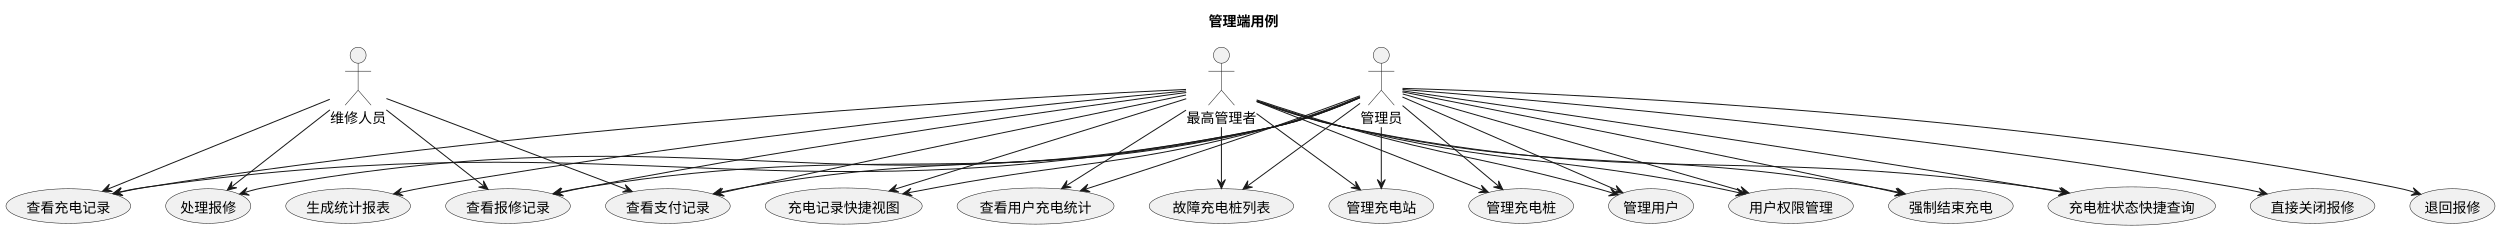
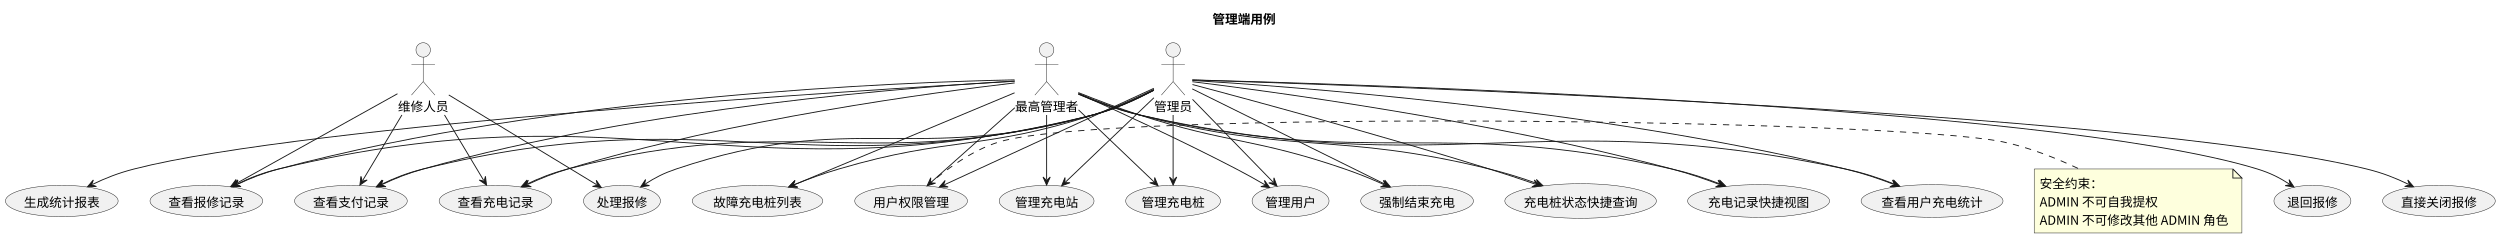
- <svg xmlns="http://www.w3.org/2000/svg" contentStyleType="text/css" data-diagram-type="DESCRIPTION" height="233px" preserveAspectRatio="none" style="width:2502px;height:233px;background:#FFFFFF;" version="1.1" viewBox="0 0 2502 233" width="2502px" zoomAndPan="magnify">
+ <svg xmlns="http://www.w3.org/2000/svg" contentStyleType="text/css" data-diagram-type="DESCRIPTION" height="264px" preserveAspectRatio="none" style="width:2767px;height:264px;background:#FFFFFF;" version="1.1" viewBox="0 0 2767 264" width="2767px" zoomAndPan="magnify">
  <defs />
  <g>
    <g class="title" data-source-line="3">
-       <text fill="#000000" font-family="Noto Sans CJK SC" font-size="14" font-weight="bold" lengthAdjust="spacing" textLength="70" x="1209.498" y="26.24">管理端用例</text>
+       <text fill="#000000" font-family="Noto Sans CJK SC" font-size="14" font-weight="bold" lengthAdjust="spacing" textLength="70" x="1341.897" y="26.24">管理端用例</text>
    </g>
    <g class="entity" data-entity="A" data-source-line="6" data-uid="ent0002" id="entity_A">
-       <ellipse cx="1382.4" cy="55.272" fill="#F1F1F1" rx="8" ry="8" style="stroke:#181818;stroke-width:0.5;" />
-       <path d="M1382.4,63.272 L1382.4,90.272 M1369.4,71.272 L1395.4,71.272 M1382.4,90.272 L1369.4,105.272 M1382.4,90.272 L1395.4,105.272" fill="none" style="stroke:#181818;stroke-width:0.5;" />
-       <text fill="#000000" font-family="Noto Sans CJK SC" font-size="14" lengthAdjust="spacing" textLength="42" x="1361.4" y="123.012">管理员</text>
+       <ellipse cx="1298.4" cy="55.272" fill="#F1F1F1" rx="8" ry="8" style="stroke:#181818;stroke-width:0.5;" />
+       <path d="M1298.4,63.272 L1298.4,90.272 M1285.4,71.272 L1311.4,71.272 M1298.4,90.272 L1285.4,105.272 M1298.4,90.272 L1311.4,105.272" fill="none" style="stroke:#181818;stroke-width:0.5;" />
+       <text fill="#000000" font-family="Noto Sans CJK SC" font-size="14" lengthAdjust="spacing" textLength="42" x="1277.4" y="123.012">管理员</text>
    </g>
    <g class="entity" data-entity="SA" data-source-line="7" data-uid="ent0003" id="entity_SA">
-       <ellipse cx="1222.4" cy="55.272" fill="#F1F1F1" rx="8" ry="8" style="stroke:#181818;stroke-width:0.5;" />
-       <path d="M1222.4,63.272 L1222.4,90.272 M1209.4,71.272 L1235.4,71.272 M1222.4,90.272 L1209.4,105.272 M1222.4,90.272 L1235.4,105.272" fill="none" style="stroke:#181818;stroke-width:0.5;" />
-       <text fill="#000000" font-family="Noto Sans CJK SC" font-size="14" lengthAdjust="spacing" textLength="70" x="1187.4" y="123.012">最高管理者</text>
+       <ellipse cx="1158.4" cy="55.272" fill="#F1F1F1" rx="8" ry="8" style="stroke:#181818;stroke-width:0.5;" />
+       <path d="M1158.4,63.272 L1158.4,90.272 M1145.4,71.272 L1171.4,71.272 M1158.4,90.272 L1145.4,105.272 M1158.4,90.272 L1171.4,105.272" fill="none" style="stroke:#181818;stroke-width:0.5;" />
+       <text fill="#000000" font-family="Noto Sans CJK SC" font-size="14" lengthAdjust="spacing" textLength="70" x="1123.4" y="123.012">最高管理者</text>
    </g>
    <g class="entity" data-entity="M" data-source-line="8" data-uid="ent0004" id="entity_M">
-       <ellipse cx="358.4" cy="55.272" fill="#F1F1F1" rx="8" ry="8" style="stroke:#181818;stroke-width:0.5;" />
-       <path d="M358.4,63.272 L358.4,90.272 M345.4,71.272 L371.4,71.272 M358.4,90.272 L345.4,105.272 M358.4,90.272 L371.4,105.272" fill="none" style="stroke:#181818;stroke-width:0.5;" />
-       <text fill="#000000" font-family="Noto Sans CJK SC" font-size="14" lengthAdjust="spacing" textLength="56" x="330.4" y="123.012">维修人员</text>
+       <ellipse cx="468.4" cy="55.272" fill="#F1F1F1" rx="8" ry="8" style="stroke:#181818;stroke-width:0.5;" />
+       <path d="M468.4,63.272 L468.4,90.272 M455.4,71.272 L481.4,71.272 M468.4,90.272 L455.4,105.272 M468.4,90.272 L481.4,105.272" fill="none" style="stroke:#181818;stroke-width:0.5;" />
+       <text fill="#000000" font-family="Noto Sans CJK SC" font-size="14" lengthAdjust="spacing" textLength="56" x="440.4" y="123.012">维修人员</text>
    </g>
    <g class="entity" data-entity="MS" data-source-line="10" data-uid="ent0005" id="entity_MS">
-       <ellipse cx="1382.397" cy="206.216" fill="#F1F1F1" rx="52.497" ry="17.334" style="stroke:#181818;stroke-width:0.5;" />
-       <text fill="#000000" font-family="Noto Sans CJK SC" font-size="14" lengthAdjust="spacing" textLength="70" x="1347.397" y="212.852">管理充电站</text>
+       <ellipse cx="1158.397" cy="222.456" fill="#F1F1F1" rx="52.497" ry="17.334" style="stroke:#181818;stroke-width:0.5;" />
+       <text fill="#000000" font-family="Noto Sans CJK SC" font-size="14" lengthAdjust="spacing" textLength="70" x="1123.397" y="229.092">管理充电站</text>
    </g>
    <g class="entity" data-entity="MC" data-source-line="11" data-uid="ent0006" id="entity_MC">
-       <ellipse cx="1522.397" cy="206.216" fill="#F1F1F1" rx="52.497" ry="17.334" style="stroke:#181818;stroke-width:0.5;" />
-       <text fill="#000000" font-family="Noto Sans CJK SC" font-size="14" lengthAdjust="spacing" textLength="70" x="1487.397" y="212.852">管理充电桩</text>
+       <ellipse cx="1298.397" cy="222.456" fill="#F1F1F1" rx="52.497" ry="17.334" style="stroke:#181818;stroke-width:0.5;" />
+       <text fill="#000000" font-family="Noto Sans CJK SC" font-size="14" lengthAdjust="spacing" textLength="70" x="1263.397" y="229.092">管理充电桩</text>
    </g>
    <g class="entity" data-entity="MU" data-source-line="12" data-uid="ent0007" id="entity_MU">
-       <ellipse cx="1652.398" cy="206.216" fill="#F1F1F1" rx="42.598" ry="17.334" style="stroke:#181818;stroke-width:0.5;" />
-       <text fill="#000000" font-family="Noto Sans CJK SC" font-size="14" lengthAdjust="spacing" textLength="56" x="1624.398" y="212.852">管理用户</text>
+       <ellipse cx="1428.398" cy="222.456" fill="#F1F1F1" rx="42.598" ry="17.334" style="stroke:#181818;stroke-width:0.5;" />
+       <text fill="#000000" font-family="Noto Sans CJK SC" font-size="14" lengthAdjust="spacing" textLength="56" x="1400.398" y="229.092">管理用户</text>
    </g>
    <g class="entity" data-entity="PM" data-source-line="13" data-uid="ent0008" id="entity_PM">
-       <ellipse cx="1792.397" cy="206.216" fill="#F1F1F1" rx="62.397" ry="17.334" style="stroke:#181818;stroke-width:0.5;" />
-       <text fill="#000000" font-family="Noto Sans CJK SC" font-size="14" lengthAdjust="spacing" textLength="84" x="1750.397" y="212.852">用户权限管理</text>
-     </g>
-     <g class="entity" data-entity="HR" data-source-line="14" data-uid="ent0009" id="entity_HR">
-       <ellipse cx="208.398" cy="206.216" fill="#F1F1F1" rx="42.598" ry="17.334" style="stroke:#181818;stroke-width:0.5;" />
-       <text fill="#000000" font-family="Noto Sans CJK SC" font-size="14" lengthAdjust="spacing" textLength="56" x="180.398" y="212.852">处理报修</text>
-     </g>
-     <g class="entity" data-entity="DCR" data-source-line="15" data-uid="ent0010" id="entity_DCR">
-       <ellipse cx="2314.397" cy="206.216" fill="#F1F1F1" rx="62.397" ry="17.334" style="stroke:#181818;stroke-width:0.5;" />
-       <text fill="#000000" font-family="Noto Sans CJK SC" font-size="14" lengthAdjust="spacing" textLength="84" x="2272.397" y="212.852">直接关闭报修</text>
-     </g>
-     <g class="entity" data-entity="VR" data-source-line="16" data-uid="ent0011" id="entity_VR">
-       <ellipse cx="508.397" cy="206.216" fill="#F1F1F1" rx="62.397" ry="17.334" style="stroke:#181818;stroke-width:0.5;" />
-       <text fill="#000000" font-family="Noto Sans CJK SC" font-size="14" lengthAdjust="spacing" textLength="84" x="466.397" y="212.852">查看报修记录</text>
-     </g>
-     <g class="entity" data-entity="FSC" data-source-line="17" data-uid="ent0012" id="entity_FSC">
-       <ellipse cx="1952.397" cy="206.216" fill="#F1F1F1" rx="62.397" ry="17.334" style="stroke:#181818;stroke-width:0.5;" />
-       <text fill="#000000" font-family="Noto Sans CJK SC" font-size="14" lengthAdjust="spacing" textLength="84" x="1910.397" y="212.852">强制结束充电</text>
-     </g>
-     <g class="entity" data-entity="GS" data-source-line="18" data-uid="ent0013" id="entity_GS">
-       <ellipse cx="348.397" cy="206.216" fill="#F1F1F1" rx="62.397" ry="17.334" style="stroke:#181818;stroke-width:0.5;" />
-       <text fill="#000000" font-family="Noto Sans CJK SC" font-size="14" lengthAdjust="spacing" textLength="84" x="306.397" y="212.852">生成统计报表</text>
-     </g>
-     <g class="entity" data-entity="QC" data-source-line="19" data-uid="ent0014" id="entity_QC">
-       <ellipse cx="2133.404" cy="206.213" fill="#F1F1F1" rx="83.854" ry="19.171" style="stroke:#181818;stroke-width:0.5;" />
-       <text fill="#000000" font-family="Noto Sans CJK SC" font-size="14" lengthAdjust="spacing" textLength="125.999" x="2070.405" y="212.849">充电桩状态快捷查询</text>
-     </g>
-     <g class="entity" data-entity="QV" data-source-line="20" data-uid="ent0015" id="entity_QV">
-       <ellipse cx="844.398" cy="206.207" fill="#F1F1F1" rx="78.528" ry="18.105" style="stroke:#181818;stroke-width:0.5;" />
-       <text fill="#000000" font-family="Noto Sans CJK SC" font-size="14" lengthAdjust="spacing" textLength="111.999" x="788.398" y="212.843">充电记录快捷视图</text>
-     </g>
-     <g class="entity" data-entity="VPR" data-source-line="21" data-uid="ent0016" id="entity_VPR">
-       <ellipse cx="668.397" cy="206.216" fill="#F1F1F1" rx="62.397" ry="17.334" style="stroke:#181818;stroke-width:0.5;" />
-       <text fill="#000000" font-family="Noto Sans CJK SC" font-size="14" lengthAdjust="spacing" textLength="84" x="626.397" y="212.852">查看支付记录</text>
-     </g>
-     <g class="entity" data-entity="VCR" data-source-line="22" data-uid="ent0017" id="entity_VCR">
-       <ellipse cx="68.397" cy="206.216" fill="#F1F1F1" rx="62.397" ry="17.334" style="stroke:#181818;stroke-width:0.5;" />
-       <text fill="#000000" font-family="Noto Sans CJK SC" font-size="14" lengthAdjust="spacing" textLength="84" x="26.397" y="212.852">查看充电记录</text>
-     </g>
-     <g class="entity" data-entity="UCS" data-source-line="23" data-uid="ent0018" id="entity_UCS">
-       <ellipse cx="1036.398" cy="206.207" fill="#F1F1F1" rx="78.528" ry="18.105" style="stroke:#181818;stroke-width:0.5;" />
-       <text fill="#000000" font-family="Noto Sans CJK SC" font-size="14" lengthAdjust="spacing" textLength="111.999" x="980.398" y="212.843">查看用户充电统计</text>
-     </g>
-     <g class="entity" data-entity="FCL" data-source-line="24" data-uid="ent0019" id="entity_FCL">
-       <ellipse cx="1222.396" cy="206.216" fill="#F1F1F1" rx="72.296" ry="17.334" style="stroke:#181818;stroke-width:0.5;" />
-       <text fill="#000000" font-family="Noto Sans CJK SC" font-size="14" lengthAdjust="spacing" textLength="98" x="1173.396" y="212.852">故障充电桩列表</text>
-     </g>
-     <g class="entity" data-entity="RR" data-source-line="25" data-uid="ent0020" id="entity_RR">
-       <ellipse cx="2454.398" cy="206.216" fill="#F1F1F1" rx="42.598" ry="17.334" style="stroke:#181818;stroke-width:0.5;" />
-       <text fill="#000000" font-family="Noto Sans CJK SC" font-size="14" lengthAdjust="spacing" textLength="56" x="2426.398" y="212.852">退回报修</text>
-     </g>
-     <g class="link" data-entity-1="A" data-entity-2="MS" data-source-line="27" data-uid="lnk21" id="link_A_MS">
-       <path d="M1382.4,127.292 C1382.4,148.192 1382.4,166.762 1382.4,182.642" fill="none" id="A-to-MS" style="stroke:#181818;stroke-width:1;" />
-       <polygon fill="#181818" points="1382.4,188.642,1386.4,179.642,1382.4,183.642,1378.4,179.642,1382.4,188.642" style="stroke:#181818;stroke-width:1;" />
-     </g>
-     <g class="link" data-entity-1="A" data-entity-2="MC" data-source-line="28" data-uid="lnk22" id="link_A_MC">
-       <path d="M1403.66,105.722 C1431.04,128.662 1473.582,164.308 1499.461,185.998" fill="none" id="A-to-MC" style="stroke:#181818;stroke-width:1;" />
-       <polygon fill="#181818" points="1504.06,189.852,1499.732,181.005,1500.228,186.64,1494.593,187.137,1504.06,189.852" style="stroke:#181818;stroke-width:1;" />
-     </g>
-     <g class="link" data-entity-1="A" data-entity-2="MU" data-source-line="29" data-uid="lnk23" id="link_A_MU">
-       <path d="M1403.58,97.112 C1451.82,118.062 1564.337,166.951 1618.667,190.561" fill="none" id="A-to-MU" style="stroke:#181818;stroke-width:1;" />
-       <polygon fill="#181818" points="1624.17,192.952,1617.51,185.696,1619.584,190.959,1614.322,193.033,1624.17,192.952" style="stroke:#181818;stroke-width:1;" />
-     </g>
-     <g class="link" data-entity-1="A" data-entity-2="PM" data-source-line="30" data-uid="lnk24" id="link_A_PM">
-       <path d="M1403.86,94.042 C1468.7,112.592 1657.601,166.641 1744.242,191.431" fill="none" id="A-to-PM" style="stroke:#181818;stroke-width:1;" />
-       <polygon fill="#181818" points="1750.01,193.082,1742.458,186.76,1745.203,191.707,1740.257,194.452,1750.01,193.082" style="stroke:#181818;stroke-width:1;" />
-     </g>
-     <g class="link" data-entity-1="A" data-entity-2="HR" data-source-line="31" data-uid="lnk25" id="link_A_HR">
-       <path d="M1361.01,97.742 C1339.59,107.082 1305.45,120.632 1274.4,127.042 C835.74,217.612 709.32,108.252 268.4,187.042 C258.97,188.722 254.669,189.651 245.559,192.431" fill="none" id="A-to-HR" style="stroke:#181818;stroke-width:1;" />
-       <polygon fill="#181818" points="239.82,194.182,249.596,195.381,244.602,192.723,247.261,187.729,239.82,194.182" style="stroke:#181818;stroke-width:1;" />
-     </g>
-     <g class="link" data-entity-1="A" data-entity-2="DCR" data-source-line="32" data-uid="lnk26" id="link_A_DCR">
-       <path d="M1403.59,89.522 C1499.89,97.062 1905.61,130.742 2234.4,187.042 C2245.63,188.962 2251.796,190.148 2263.026,192.668" fill="none" id="A-to-DCR" style="stroke:#181818;stroke-width:1;" />
-       <polygon fill="#181818" points="2268.88,193.982,2260.974,188.108,2264.001,192.887,2259.223,195.914,2268.88,193.982" style="stroke:#181818;stroke-width:1;" />
-     </g>
-     <g class="link" data-entity-1="A" data-entity-2="VR" data-source-line="33" data-uid="lnk27" id="link_A_VR">
-       <path d="M1360.97,97.552 C1339.52,106.762 1305.36,120.202 1274.4,127.042 C975.55,193.072 890.77,139.702 588.4,187.042 C577,188.822 570.654,189.986 559.314,192.536" fill="none" id="A-to-VR" style="stroke:#181818;stroke-width:1;" />
-       <polygon fill="#181818" points="553.46,193.852,563.118,195.78,558.338,192.755,561.363,187.975,553.46,193.852" style="stroke:#181818;stroke-width:1;" />
-     </g>
-     <g class="link" data-entity-1="A" data-entity-2="FSC" data-source-line="34" data-uid="lnk28" id="link_A_FSC">
-       <path d="M1403.45,91.982 C1471.43,105.172 1691.22,148.142 1872.4,187.042 C1883.12,189.342 1888.778,190.575 1899.629,193.035" fill="none" id="A-to-FSC" style="stroke:#181818;stroke-width:1;" />
-       <polygon fill="#181818" points="1905.48,194.362,1897.587,188.471,1900.604,193.256,1895.818,196.273,1905.48,194.362" style="stroke:#181818;stroke-width:1;" />
-     </g>
-     <g class="link" data-entity-1="A" data-entity-2="VPR" data-source-line="35" data-uid="lnk29" id="link_A_VPR">
-       <path d="M1360.93,97.382 C1339.45,106.452 1305.27,119.792 1274.4,127.042 C1045.33,180.822 980.36,147.592 748.4,187.042 C737.16,188.952 730.994,190.128 719.764,192.648" fill="none" id="A-to-VPR" style="stroke:#181818;stroke-width:1;" />
-       <polygon fill="#181818" points="713.91,193.962,723.567,195.894,718.789,192.867,721.816,188.088,713.91,193.962" style="stroke:#181818;stroke-width:1;" />
-     </g>
-     <g class="link" data-entity-1="A" data-entity-2="QC" data-source-line="36" data-uid="lnk30" id="link_A_QC">
-       <path d="M1403.75,90.952 C1485.42,102.642 1785.79,146.062 2032.4,187.042 C2044.35,189.022 2051.173,190.191 2063.423,192.371" fill="none" id="A-to-QC" style="stroke:#181818;stroke-width:1;" />
-       <polygon fill="#181818" points="2069.33,193.422,2061.17,187.907,2064.407,192.546,2059.768,195.783,2069.33,193.422" style="stroke:#181818;stroke-width:1;" />
-     </g>
-     <g class="link" data-entity-1="A" data-entity-2="QV" data-source-line="37" data-uid="lnk31" id="link_A_QV">
-       <path d="M1361.22,96.792 C1339.69,105.542 1305.21,118.752 1274.4,127.042 C1128.75,166.202 1088.72,159.682 940.4,187.042 C928.47,189.242 921.616,190.519 909.426,192.82" fill="none" id="A-to-QV" style="stroke:#181818;stroke-width:1;" />
-       <polygon fill="#181818" points="903.53,193.932,913.116,196.194,908.443,193.005,911.632,188.333,903.53,193.932" style="stroke:#181818;stroke-width:1;" />
-     </g>
-     <g class="link" data-entity-1="A" data-entity-2="VCR" data-source-line="38" data-uid="lnk32" id="link_A_VCR">
-       <path d="M1361.01,97.782 C1339.61,107.162 1305.47,120.722 1274.4,127.042 C783.28,226.822 644.77,117.952 148.4,187.042 C136.83,188.652 130.314,189.774 118.853,192.354" fill="none" id="A-to-VCR" style="stroke:#181818;stroke-width:1;" />
-       <polygon fill="#181818" points="113,193.672,122.659,195.597,117.878,192.574,120.902,187.793,113,193.672" style="stroke:#181818;stroke-width:1;" />
-     </g>
-     <g class="link" data-entity-1="A" data-entity-2="UCS" data-source-line="39" data-uid="lnk33" id="link_A_UCS">
-       <path d="M1360.95,95.892 C1339.21,103.942 1304.56,116.622 1274.4,127.042 C1207.39,150.182 1134.933,173.709 1086.983,189.089" fill="none" id="A-to-UCS" style="stroke:#181818;stroke-width:1;" />
-       <polygon fill="#181818" points="1081.27,190.922,1091.062,191.982,1086.031,189.395,1088.618,184.364,1081.27,190.922" style="stroke:#181818;stroke-width:1;" />
-     </g>
-     <g class="link" data-entity-1="A" data-entity-2="RR" data-source-line="40" data-uid="lnk34" id="link_A_RR">
-       <path d="M1403.63,88.442 C1510.72,91.462 2001.76,109.142 2394.4,187.042 C2403.68,188.882 2407.85,189.824 2416.88,192.574" fill="none" id="A-to-RR" style="stroke:#181818;stroke-width:1;" />
-       <polygon fill="#181818" points="2422.62,194.322,2415.176,187.873,2417.837,192.865,2412.845,195.526,2422.62,194.322" style="stroke:#181818;stroke-width:1;" />
-     </g>
-     <g class="link" data-entity-1="A" data-entity-2="FCL" data-source-line="41" data-uid="lnk35" id="link_A_FCL">
-       <path d="M1361.15,103.482 C1330.63,125.852 1279.529,163.324 1248.829,185.834" fill="none" id="A-to-FCL" style="stroke:#181818;stroke-width:1;" />
-       <polygon fill="#181818" points="1243.99,189.382,1253.613,187.286,1248.022,186.425,1248.883,180.834,1243.99,189.382" style="stroke:#181818;stroke-width:1;" />
-     </g>
-     <g class="link" data-entity-1="SA" data-entity-2="FCL" data-source-line="42" data-uid="lnk36" id="link_SA_FCL">
-       <path d="M1222.4,127.292 C1222.4,148.192 1222.4,166.762 1222.4,182.642" fill="none" id="SA-to-FCL" style="stroke:#181818;stroke-width:1;" />
-       <polygon fill="#181818" points="1222.4,188.642,1226.4,179.642,1222.4,183.642,1218.4,179.642,1222.4,188.642" style="stroke:#181818;stroke-width:1;" />
-     </g>
-     <g class="link" data-entity-1="SA" data-entity-2="MS" data-source-line="43" data-uid="lnk37" id="link_SA_MS">
-       <path d="M1257.51,113.652 C1289.34,136.982 1330.341,167.044 1356.721,186.384" fill="none" id="SA-to-MS" style="stroke:#181818;stroke-width:1;" />
-       <polygon fill="#181818" points="1361.56,189.932,1356.667,181.385,1357.528,186.976,1351.937,187.837,1361.56,189.932" style="stroke:#181818;stroke-width:1;" />
-     </g>
-     <g class="link" data-entity-1="SA" data-entity-2="MC" data-source-line="44" data-uid="lnk38" id="link_SA_MC">
-       <path d="M1257.69,101.702 C1316.24,124.602 1427.032,167.916 1483.932,190.176" fill="none" id="SA-to-MC" style="stroke:#181818;stroke-width:1;" />
-       <polygon fill="#181818" points="1489.52,192.362,1482.596,185.358,1484.864,190.54,1479.681,192.808,1489.52,192.362" style="stroke:#181818;stroke-width:1;" />
-     </g>
-     <g class="link" data-entity-1="SA" data-entity-2="PM" data-source-line="45" data-uid="lnk39" id="link_SA_PM">
-       <path d="M1257.77,100.792 C1281.91,109.212 1314.77,119.912 1344.4,127.042 C1505.52,165.792 1549.74,155.342 1712.4,187.042 C1723.44,189.192 1729.437,190.434 1740.537,192.934" fill="none" id="SA-to-PM" style="stroke:#181818;stroke-width:1;" />
-       <polygon fill="#181818" points="1746.39,194.252,1738.489,188.372,1741.512,193.153,1736.731,196.177,1746.39,194.252" style="stroke:#181818;stroke-width:1;" />
-     </g>
-     <g class="link" data-entity-1="SA" data-entity-2="MU" data-source-line="46" data-uid="lnk40" id="link_SA_MU">
-       <path d="M1257.69,99.982 C1281.94,108.092 1314.95,118.772 1344.4,127.042 C1453.57,157.712 1482.97,157.262 1592.4,187.042 C1601.22,189.442 1604.966,190.486 1613.736,193.136" fill="none" id="SA-to-MU" style="stroke:#181818;stroke-width:1;" />
-       <polygon fill="#181818" points="1619.48,194.872,1612.022,188.44,1614.694,193.426,1609.708,196.098,1619.48,194.872" style="stroke:#181818;stroke-width:1;" />
-     </g>
-     <g class="link" data-entity-1="SA" data-entity-2="VPR" data-source-line="47" data-uid="lnk41" id="link_SA_VPR">
-       <path d="M1186.97,95.092 C1108.1,111.162 912.06,151.342 748.4,187.042 C737.68,189.382 732.032,190.626 721.172,193.086" fill="none" id="SA-to-VPR" style="stroke:#181818;stroke-width:1;" />
-       <polygon fill="#181818" points="715.32,194.412,724.981,196.325,720.197,193.307,723.214,188.522,715.32,194.412" style="stroke:#181818;stroke-width:1;" />
-     </g>
-     <g class="link" data-entity-1="SA" data-entity-2="VR" data-source-line="48" data-uid="lnk42" id="link_SA_VR">
-       <path d="M1187.2,92.552 C1090.95,105.432 815.44,143.562 588.4,187.042 C577.35,189.152 571.353,190.384 560.253,192.884" fill="none" id="SA-to-VR" style="stroke:#181818;stroke-width:1;" />
-       <polygon fill="#181818" points="554.4,194.202,564.059,196.127,559.278,193.103,562.301,188.322,554.4,194.202" style="stroke:#181818;stroke-width:1;" />
-     </g>
-     <g class="link" data-entity-1="SA" data-entity-2="GS" data-source-line="49" data-uid="lnk43" id="link_SA_GS">
-       <path d="M1186.99,91.062 C1075.13,101.302 719.49,135.942 428.4,187.042 C417.17,189.012 411.003,190.202 399.783,192.732" fill="none" id="SA-to-GS" style="stroke:#181818;stroke-width:1;" />
-       <polygon fill="#181818" points="393.93,194.052,403.589,195.974,398.808,192.952,401.83,188.17,393.93,194.052" style="stroke:#181818;stroke-width:1;" />
-     </g>
-     <g class="link" data-entity-1="SA" data-entity-2="FSC" data-source-line="50" data-uid="lnk44" id="link_SA_FSC">
-       <path d="M1257.66,101.262 C1281.76,109.872 1314.6,120.632 1344.4,127.042 C1575.3,176.682 1639.55,147.492 1872.4,187.042 C1883.63,188.952 1889.796,190.128 1901.026,192.648" fill="none" id="SA-to-FSC" style="stroke:#181818;stroke-width:1;" />
-       <polygon fill="#181818" points="1906.88,193.962,1898.974,188.088,1902.001,192.867,1897.223,195.894,1906.88,193.962" style="stroke:#181818;stroke-width:1;" />
-     </g>
-     <g class="link" data-entity-1="SA" data-entity-2="QC" data-source-line="51" data-uid="lnk45" id="link_SA_QC">
-       <path d="M1257.87,101.612 C1281.92,110.322 1314.63,121.042 1344.4,127.042 C1645.3,187.632 1728.15,146.492 2032.4,187.042 C2044.94,188.712 2052.379,189.823 2065.129,192.043" fill="none" id="SA-to-QC" style="stroke:#181818;stroke-width:1;" />
-       <polygon fill="#181818" points="2071.04,193.072,2062.86,187.587,2066.114,192.214,2061.487,195.469,2071.04,193.072" style="stroke:#181818;stroke-width:1;" />
-     </g>
-     <g class="link" data-entity-1="SA" data-entity-2="QV" data-source-line="52" data-uid="lnk46" id="link_SA_QV">
-       <path d="M1187.17,98.832 C1118.35,120.192 971.841,165.664 895.551,189.334" fill="none" id="SA-to-QV" style="stroke:#181818;stroke-width:1;" />
-       <polygon fill="#181818" points="889.82,191.112,899.601,192.265,894.595,189.63,897.231,184.625,889.82,191.112" style="stroke:#181818;stroke-width:1;" />
-     </g>
-     <g class="link" data-entity-1="SA" data-entity-2="VCR" data-source-line="53" data-uid="lnk47" id="link_SA_VCR">
-       <path d="M1186.96,89.482 C1051.45,95.872 553.39,122.642 148.4,187.042 C137,188.852 130.664,190.016 119.324,192.566" fill="none" id="SA-to-VCR" style="stroke:#181818;stroke-width:1;" />
-       <polygon fill="#181818" points="113.47,193.882,123.128,195.81,118.348,192.785,121.373,188.005,113.47,193.882" style="stroke:#181818;stroke-width:1;" />
-     </g>
-     <g class="link" data-entity-1="SA" data-entity-2="UCS" data-source-line="54" data-uid="lnk48" id="link_SA_UCS">
-       <path d="M1186.97,110.242 C1150.61,133.182 1099.955,165.121 1067.475,185.611" fill="none" id="SA-to-UCS" style="stroke:#181818;stroke-width:1;" />
-       <polygon fill="#181818" points="1062.4,188.812,1072.146,187.393,1066.629,186.144,1067.878,180.627,1062.4,188.812" style="stroke:#181818;stroke-width:1;" />
-     </g>
-     <g class="link" data-entity-1="M" data-entity-2="HR" data-source-line="55" data-uid="lnk49" id="link_M_HR">
-       <path d="M330.18,109.972 C300.14,133.462 258.146,166.306 232.176,186.616" fill="none" id="M-to-HR" style="stroke:#181818;stroke-width:1;" />
-       <polygon fill="#181818" points="227.45,190.312,237.004,187.918,231.389,187.232,232.075,181.617,227.45,190.312" style="stroke:#181818;stroke-width:1;" />
-     </g>
-     <g class="link" data-entity-1="M" data-entity-2="VR" data-source-line="56" data-uid="lnk50" id="link_M_VR">
-       <path d="M386.61,109.972 C416.31,133.202 457.593,165.476 483.733,185.916" fill="none" id="M-to-VR" style="stroke:#181818;stroke-width:1;" />
-       <polygon fill="#181818" points="488.46,189.612,483.834,180.917,484.521,186.532,478.906,187.219,488.46,189.612" style="stroke:#181818;stroke-width:1;" />
-     </g>
-     <g class="link" data-entity-1="M" data-entity-2="VPR" data-source-line="57" data-uid="lnk51" id="link_M_VPR">
-       <path d="M386.73,98.622 C443.38,120.062 564.889,166.038 627.109,189.588" fill="none" id="M-to-VPR" style="stroke:#181818;stroke-width:1;" />
-       <polygon fill="#181818" points="632.72,191.712,625.719,184.785,628.044,189.942,622.887,192.267,632.72,191.712" style="stroke:#181818;stroke-width:1;" />
-     </g>
-     <g class="link" data-entity-1="M" data-entity-2="VCR" data-source-line="58" data-uid="lnk52" id="link_M_VCR">
-       <path d="M330.06,99.362 C276.47,121.042 166.042,165.712 108.192,189.112" fill="none" id="M-to-VCR" style="stroke:#181818;stroke-width:1;" />
-       <polygon fill="#181818" points="102.63,191.362,112.473,191.695,107.265,189.487,109.473,184.279,102.63,191.362" style="stroke:#181818;stroke-width:1;" />
+       <ellipse cx="1008.397" cy="222.456" fill="#F1F1F1" rx="62.397" ry="17.334" style="stroke:#181818;stroke-width:0.5;" />
+       <text fill="#000000" font-family="Noto Sans CJK SC" font-size="14" lengthAdjust="spacing" textLength="84" x="966.397" y="229.092">用户权限管理</text>
+     </g>
+     <g class="entity" data-entity="GMN9" data-source-line="14" data-uid="ent0010" id="entity_GMN9">
+       <path d="M2251.46,187.042 L2251.46,257.858 L2481.339,257.858 L2481.339,197.042 L2471.339,187.042 L2251.46,187.042" fill="#FEFFDD" style="stroke:#181818;stroke-width:0.5;" />
+       <path d="M2471.339,187.042 L2471.339,197.042 L2481.339,197.042 L2471.339,187.042" fill="#FEFFDD" style="stroke:#181818;stroke-width:1;" />
+       <text fill="#000000" font-family="Noto Sans CJK SC" font-size="14" lengthAdjust="spacing" textLength="70" x="2257.46" y="208.282">安全约束：</text>
+       <text fill="#000000" font-family="Noto Sans CJK SC" font-size="14" lengthAdjust="spacing" textLength="130.871" x="2257.46" y="228.554">ADMIN 不可自我提权</text>
+       <text fill="#000000" font-family="Noto Sans CJK SC" font-size="14" lengthAdjust="spacing" textLength="208.879" x="2257.46" y="248.826">ADMIN 不可修改其他 ADMIN 角色</text>
+     </g>
+     <g class="entity" data-entity="HR" data-source-line="15" data-uid="ent0012" id="entity_HR">
+       <ellipse cx="688.398" cy="222.456" fill="#F1F1F1" rx="42.598" ry="17.334" style="stroke:#181818;stroke-width:0.5;" />
+       <text fill="#000000" font-family="Noto Sans CJK SC" font-size="14" lengthAdjust="spacing" textLength="56" x="660.398" y="229.092">处理报修</text>
+     </g>
+     <g class="entity" data-entity="DCR" data-source-line="16" data-uid="ent0013" id="entity_DCR">
+       <ellipse cx="2699.397" cy="222.456" fill="#F1F1F1" rx="62.397" ry="17.334" style="stroke:#181818;stroke-width:0.5;" />
+       <text fill="#000000" font-family="Noto Sans CJK SC" font-size="14" lengthAdjust="spacing" textLength="84" x="2657.397" y="229.092">直接关闭报修</text>
+     </g>
+     <g class="entity" data-entity="VR" data-source-line="17" data-uid="ent0014" id="entity_VR">
+       <ellipse cx="228.397" cy="222.456" fill="#F1F1F1" rx="62.397" ry="17.334" style="stroke:#181818;stroke-width:0.5;" />
+       <text fill="#000000" font-family="Noto Sans CJK SC" font-size="14" lengthAdjust="spacing" textLength="84" x="186.397" y="229.092">查看报修记录</text>
+     </g>
+     <g class="entity" data-entity="FSC" data-source-line="18" data-uid="ent0015" id="entity_FSC">
+       <ellipse cx="1568.397" cy="222.456" fill="#F1F1F1" rx="62.397" ry="17.334" style="stroke:#181818;stroke-width:0.5;" />
+       <text fill="#000000" font-family="Noto Sans CJK SC" font-size="14" lengthAdjust="spacing" textLength="84" x="1526.397" y="229.092">强制结束充电</text>
+     </g>
+     <g class="entity" data-entity="GS" data-source-line="19" data-uid="ent0016" id="entity_GS">
+       <ellipse cx="68.397" cy="222.456" fill="#F1F1F1" rx="62.397" ry="17.334" style="stroke:#181818;stroke-width:0.5;" />
+       <text fill="#000000" font-family="Noto Sans CJK SC" font-size="14" lengthAdjust="spacing" textLength="84" x="26.397" y="229.092">生成统计报表</text>
+     </g>
+     <g class="entity" data-entity="QC" data-source-line="20" data-uid="ent0017" id="entity_QC">
+       <ellipse cx="1749.404" cy="222.453" fill="#F1F1F1" rx="83.854" ry="19.171" style="stroke:#181818;stroke-width:0.5;" />
+       <text fill="#000000" font-family="Noto Sans CJK SC" font-size="14" lengthAdjust="spacing" textLength="125.999" x="1686.405" y="229.089">充电桩状态快捷查询</text>
+     </g>
+     <g class="entity" data-entity="QV" data-source-line="21" data-uid="ent0018" id="entity_QV">
+       <ellipse cx="1946.398" cy="222.447" fill="#F1F1F1" rx="78.528" ry="18.105" style="stroke:#181818;stroke-width:0.5;" />
+       <text fill="#000000" font-family="Noto Sans CJK SC" font-size="14" lengthAdjust="spacing" textLength="111.999" x="1890.398" y="229.083">充电记录快捷视图</text>
+     </g>
+     <g class="entity" data-entity="VPR" data-source-line="22" data-uid="ent0019" id="entity_VPR">
+       <ellipse cx="388.397" cy="222.456" fill="#F1F1F1" rx="62.397" ry="17.334" style="stroke:#181818;stroke-width:0.5;" />
+       <text fill="#000000" font-family="Noto Sans CJK SC" font-size="14" lengthAdjust="spacing" textLength="84" x="346.397" y="229.092">查看支付记录</text>
+     </g>
+     <g class="entity" data-entity="VCR" data-source-line="23" data-uid="ent0020" id="entity_VCR">
+       <ellipse cx="548.397" cy="222.456" fill="#F1F1F1" rx="62.397" ry="17.334" style="stroke:#181818;stroke-width:0.5;" />
+       <text fill="#000000" font-family="Noto Sans CJK SC" font-size="14" lengthAdjust="spacing" textLength="84" x="506.397" y="229.092">查看充电记录</text>
+     </g>
+     <g class="entity" data-entity="UCS" data-source-line="24" data-uid="ent0021" id="entity_UCS">
+       <ellipse cx="2138.398" cy="222.447" fill="#F1F1F1" rx="78.528" ry="18.105" style="stroke:#181818;stroke-width:0.5;" />
+       <text fill="#000000" font-family="Noto Sans CJK SC" font-size="14" lengthAdjust="spacing" textLength="111.999" x="2082.398" y="229.083">查看用户充电统计</text>
+     </g>
+     <g class="entity" data-entity="FCL" data-source-line="25" data-uid="ent0022" id="entity_FCL">
+       <ellipse cx="838.396" cy="222.456" fill="#F1F1F1" rx="72.296" ry="17.334" style="stroke:#181818;stroke-width:0.5;" />
+       <text fill="#000000" font-family="Noto Sans CJK SC" font-size="14" lengthAdjust="spacing" textLength="98" x="789.396" y="229.092">故障充电桩列表</text>
+     </g>
+     <g class="entity" data-entity="RR" data-source-line="26" data-uid="ent0023" id="entity_RR">
+       <ellipse cx="2559.398" cy="222.456" fill="#F1F1F1" rx="42.598" ry="17.334" style="stroke:#181818;stroke-width:0.5;" />
+       <text fill="#000000" font-family="Noto Sans CJK SC" font-size="14" lengthAdjust="spacing" textLength="56" x="2531.398" y="229.092">退回报修</text>
+     </g>
+     <g class="link" data-entity-1="PM" data-entity-2="GMN9" data-source-line="14" data-uid="lnk11" id="link_PM_GMN9">
+       <path d="M1026.43,205.462 C1044.79,189.432 1074.89,166.482 1105.9,157.042 C1223.99,121.102 2096.07,131.772 2216.9,157.042 C2245.46,163.022 2275.24,174.772 2300.63,186.692" fill="none" id="PM-GMN9" style="stroke:#181818;stroke-width:1;stroke-dasharray:7,7;" />
+     </g>
+     <g class="link" data-entity-1="A" data-entity-2="MS" data-source-line="28" data-uid="lnk24" id="link_A_MS">
+       <path d="M1277.13,108.192 C1249.14,134.902 1204.831,177.16 1179.371,201.45" fill="none" id="A-to-MS" style="stroke:#181818;stroke-width:1;" />
+       <polygon fill="#181818" points="1175.03,205.592,1184.303,202.274,1178.648,202.141,1178.781,196.485,1175.03,205.592" style="stroke:#181818;stroke-width:1;" />
+     </g>
+     <g class="link" data-entity-1="A" data-entity-2="MC" data-source-line="29" data-uid="lnk25" id="link_A_MC">
+       <path d="M1298.4,127.252 C1298.4,153.102 1298.4,179.592 1298.4,198.882" fill="none" id="A-to-MC" style="stroke:#181818;stroke-width:1;" />
+       <polygon fill="#181818" points="1298.4,204.882,1302.4,195.882,1298.4,199.882,1294.4,195.882,1298.4,204.882" style="stroke:#181818;stroke-width:1;" />
+     </g>
+     <g class="link" data-entity-1="A" data-entity-2="MU" data-source-line="30" data-uid="lnk26" id="link_A_MU">
+       <path d="M1319.86,109.962 C1346.26,137.072 1386.195,178.102 1409.205,201.742" fill="none" id="A-to-MU" style="stroke:#181818;stroke-width:1;" />
+       <polygon fill="#181818" points="1413.39,206.042,1409.979,196.803,1409.902,202.459,1404.246,202.383,1413.39,206.042" style="stroke:#181818;stroke-width:1;" />
+     </g>
+     <g class="link" data-entity-1="A" data-entity-2="PM" data-source-line="31" data-uid="lnk27" id="link_A_PM">
+       <path d="M1277.07,97.732 C1226.45,121.042 1104.3,177.292 1045.02,204.592" fill="none" id="A-to-PM" style="stroke:#181818;stroke-width:1;" />
+       <polygon fill="#181818" points="1039.57,207.102,1049.418,206.97,1044.111,205.01,1046.072,199.704,1039.57,207.102" style="stroke:#181818;stroke-width:1;" />
+     </g>
+     <g class="link" data-entity-1="A" data-entity-2="HR" data-source-line="32" data-uid="lnk28" id="link_A_HR">
+       <path d="M1276.99,99.542 C1259.56,108.482 1234.06,120.402 1210.4,127.042 C1011.05,183.032 944.62,120.952 748.4,187.042 C734.51,191.722 725.295,196.519 714.145,203.649" fill="none" id="A-to-HR" style="stroke:#181818;stroke-width:1;" />
+       <polygon fill="#181818" points="709.09,206.882,718.827,205.403,713.302,204.188,714.517,198.663,709.09,206.882" style="stroke:#181818;stroke-width:1;" />
+     </g>
+     <g class="link" data-entity-1="A" data-entity-2="DCR" data-source-line="33" data-uid="lnk29" id="link_A_DCR">
+       <path d="M1319.72,88.542 C1468.87,93.132 2357.78,122.872 2619.4,187.042 C2637.31,191.442 2650.91,196.867 2665.9,204.057" fill="none" id="A-to-DCR" style="stroke:#181818;stroke-width:1;" />
+       <polygon fill="#181818" points="2671.31,206.652,2664.925,199.153,2666.802,204.489,2661.465,206.366,2671.31,206.652" style="stroke:#181818;stroke-width:1;" />
+     </g>
+     <g class="link" data-entity-1="A" data-entity-2="VR" data-source-line="34" data-uid="lnk30" id="link_A_VR">
+       <path d="M1277.1,99.942 C1259.73,109.122 1234.26,121.142 1210.4,127.042 C820.37,223.502 699.01,92.992 308.4,187.042 C290.46,191.362 276.856,196.78 261.876,203.99" fill="none" id="A-to-VR" style="stroke:#181818;stroke-width:1;" />
+       <polygon fill="#181818" points="256.47,206.592,266.314,206.293,260.975,204.423,262.845,199.084,256.47,206.592" style="stroke:#181818;stroke-width:1;" />
+     </g>
+     <g class="link" data-entity-1="A" data-entity-2="FSC" data-source-line="35" data-uid="lnk31" id="link_A_FSC">
+       <path d="M1319.58,98.392 C1367.44,122.062 1478.631,177.063 1533.522,204.203" fill="none" id="A-to-FSC" style="stroke:#181818;stroke-width:1;" />
+       <polygon fill="#181818" points="1538.9,206.862,1532.605,199.287,1534.418,204.646,1529.059,206.458,1538.9,206.862" style="stroke:#181818;stroke-width:1;" />
+     </g>
+     <g class="link" data-entity-1="A" data-entity-2="VPR" data-source-line="36" data-uid="lnk32" id="link_A_VPR">
+       <path d="M1277.08,99.852 C1259.69,108.972 1234.21,120.972 1210.4,127.042 C889.79,208.762 789.5,107.302 468.4,187.042 C450.5,191.492 436.902,196.921 421.902,204.101" fill="none" id="A-to-VPR" style="stroke:#181818;stroke-width:1;" />
+       <polygon fill="#181818" points="416.49,206.692,426.335,206.414,421,204.533,422.881,199.198,416.49,206.692" style="stroke:#181818;stroke-width:1;" />
+     </g>
+     <g class="link" data-entity-1="A" data-entity-2="QC" data-source-line="37" data-uid="lnk33" id="link_A_QC">
+       <path d="M1319.82,93.562 C1374.71,108.122 1524.8,148.512 1648.4,187.042 C1667.14,192.892 1682.009,197.833 1699.639,203.923" fill="none" id="A-to-QC" style="stroke:#181818;stroke-width:1;" />
+       <polygon fill="#181818" points="1705.31,205.882,1698.109,199.163,1700.584,204.249,1695.497,206.724,1705.31,205.882" style="stroke:#181818;stroke-width:1;" />
+     </g>
+     <g class="link" data-entity-1="A" data-entity-2="QV" data-source-line="38" data-uid="lnk34" id="link_A_QV">
+       <path d="M1319.73,90.442 C1393.92,99.512 1647.2,132.792 1850.4,187.042 C1869.9,192.252 1885.457,197.523 1902.937,204.123" fill="none" id="A-to-QV" style="stroke:#181818;stroke-width:1;" />
+       <polygon fill="#181818" points="1908.55,206.242,1901.543,199.321,1903.872,204.476,1898.717,206.805,1908.55,206.242" style="stroke:#181818;stroke-width:1;" />
+     </g>
+     <g class="link" data-entity-1="A" data-entity-2="VCR" data-source-line="39" data-uid="lnk35" id="link_A_VCR">
+       <path d="M1277.04,99.712 C1259.64,108.752 1234.15,120.712 1210.4,127.042 C959.14,194.042 880.06,121.592 628.4,187.042 C610.69,191.652 597.271,197.021 582.321,204.111" fill="none" id="A-to-VCR" style="stroke:#181818;stroke-width:1;" />
+       <polygon fill="#181818" points="576.9,206.682,586.746,206.44,581.418,204.539,583.318,199.211,576.9,206.682" style="stroke:#181818;stroke-width:1;" />
+     </g>
+     <g class="link" data-entity-1="A" data-entity-2="UCS" data-source-line="40" data-uid="lnk36" id="link_A_UCS">
+       <path d="M1319.71,89.092 C1409.02,94.412 1761.6,118.832 2042.4,187.042 C2062.35,191.892 2078.34,197.258 2095.97,204.038" fill="none" id="A-to-UCS" style="stroke:#181818;stroke-width:1;" />
+       <polygon fill="#181818" points="2101.57,206.192,2094.606,199.228,2096.903,204.397,2091.734,206.695,2101.57,206.192" style="stroke:#181818;stroke-width:1;" />
+     </g>
+     <g class="link" data-entity-1="A" data-entity-2="RR" data-source-line="41" data-uid="lnk37" id="link_A_RR">
+       <path d="M1319.62,88.422 C1460.78,92.022 2265.35,115.462 2498.4,187.042 C2512.81,191.472 2522.517,196.447 2533.907,203.738" fill="none" id="A-to-RR" style="stroke:#181818;stroke-width:1;" />
+       <polygon fill="#181818" points="2538.96,206.972,2533.536,198.751,2534.749,204.276,2529.223,205.489,2538.96,206.972" style="stroke:#181818;stroke-width:1;" />
+     </g>
+     <g class="link" data-entity-1="A" data-entity-2="FCL" data-source-line="42" data-uid="lnk38" id="link_A_FCL">
+       <path d="M1277.19,98.852 C1259.67,107.512 1233.93,119.402 1210.4,127.042 C1088.53,166.632 1051.28,150.722 928.4,187.042 C909.79,192.542 895.129,197.898 878.578,204.538" fill="none" id="A-to-FCL" style="stroke:#181818;stroke-width:1;" />
+       <polygon fill="#181818" points="873.01,206.772,882.852,207.133,877.65,204.91,879.873,199.708,873.01,206.772" style="stroke:#181818;stroke-width:1;" />
+     </g>
+     <g class="link" data-entity-1="SA" data-entity-2="FCL" data-source-line="43" data-uid="lnk39" id="link_SA_FCL">
+       <path d="M1122.93,102.712 C1061.09,128.522 939.847,179.111 878.587,204.681" fill="none" id="SA-to-FCL" style="stroke:#181818;stroke-width:1;" />
+       <polygon fill="#181818" points="873.05,206.992,882.896,207.216,877.664,205.066,879.815,199.834,873.05,206.992" style="stroke:#181818;stroke-width:1;" />
+     </g>
+     <g class="link" data-entity-1="SA" data-entity-2="MS" data-source-line="44" data-uid="lnk40" id="link_SA_MS">
+       <path d="M1158.4,127.252 C1158.4,153.102 1158.4,179.592 1158.4,198.882" fill="none" id="SA-to-MS" style="stroke:#181818;stroke-width:1;" />
+       <polygon fill="#181818" points="1158.4,204.882,1162.4,195.882,1158.4,199.882,1154.4,195.882,1158.4,204.882" style="stroke:#181818;stroke-width:1;" />
+     </g>
+     <g class="link" data-entity-1="SA" data-entity-2="MC" data-source-line="45" data-uid="lnk41" id="link_SA_MC">
+       <path d="M1193.72,121.612 C1221.91,148.502 1255.798,180.821 1277.398,201.421" fill="none" id="SA-to-MC" style="stroke:#181818;stroke-width:1;" />
+       <polygon fill="#181818" points="1281.74,205.562,1277.988,196.456,1278.122,202.111,1272.466,202.245,1281.74,205.562" style="stroke:#181818;stroke-width:1;" />
+     </g>
+     <g class="link" data-entity-1="SA" data-entity-2="PM" data-source-line="46" data-uid="lnk42" id="link_SA_PM">
+       <path d="M1123.23,119.222 C1092.75,146.362 1054.381,180.512 1030.581,201.702" fill="none" id="SA-to-PM" style="stroke:#181818;stroke-width:1;" />
+       <polygon fill="#181818" points="1026.1,205.692,1035.482,202.695,1029.834,202.367,1030.162,196.72,1026.1,205.692" style="stroke:#181818;stroke-width:1;" />
+     </g>
+     <g class="link" data-entity-1="SA" data-entity-2="MU" data-source-line="47" data-uid="lnk43" id="link_SA_MU">
+       <path d="M1193.74,103.562 C1235.82,122.422 1307.99,155.532 1368.4,187.042 C1380.75,193.492 1389.04,198.134 1400.09,204.594" fill="none" id="SA-to-MU" style="stroke:#181818;stroke-width:1;" />
+       <polygon fill="#181818" points="1405.27,207.622,1399.519,199.626,1400.954,205.098,1395.482,206.533,1405.27,207.622" style="stroke:#181818;stroke-width:1;" />
+     </g>
+     <g class="link" data-entity-1="SA" data-entity-2="VPR" data-source-line="48" data-uid="lnk44" id="link_SA_VPR">
+       <path d="M1123.26,89.692 C1020.62,95.582 713.03,118.172 468.4,187.042 C450.93,191.962 437.695,197.29 422.795,204.26" fill="none" id="SA-to-VPR" style="stroke:#181818;stroke-width:1;" />
+       <polygon fill="#181818" points="417.36,206.802,427.207,206.612,421.889,204.683,423.817,199.365,417.36,206.802" style="stroke:#181818;stroke-width:1;" />
+     </g>
+     <g class="link" data-entity-1="SA" data-entity-2="VR" data-source-line="49" data-uid="lnk45" id="link_SA_VR">
+       <path d="M1122.9,88.392 C1004.97,90.772 616.27,104.772 308.4,187.042 C290.72,191.772 277.304,197.147 262.354,204.217" fill="none" id="SA-to-VR" style="stroke:#181818;stroke-width:1;" />
+       <polygon fill="#181818" points="256.93,206.782,266.776,206.55,261.45,204.644,263.356,199.318,256.93,206.782" style="stroke:#181818;stroke-width:1;" />
+     </g>
+     <g class="link" data-entity-1="SA" data-entity-2="GS" data-source-line="50" data-uid="lnk46" id="link_SA_GS">
+       <path d="M1122.91,89.922 C966.64,99.022 339.07,137.952 148.4,187.042 C130.68,191.612 117.26,196.968 102.31,204.068" fill="none" id="SA-to-GS" style="stroke:#181818;stroke-width:1;" />
+       <polygon fill="#181818" points="96.89,206.642,106.736,206.394,101.406,204.497,103.304,199.168,96.89,206.642" style="stroke:#181818;stroke-width:1;" />
+     </g>
+     <g class="link" data-entity-1="SA" data-entity-2="FSC" data-source-line="51" data-uid="lnk47" id="link_SA_FSC">
+       <path d="M1193.46,102.452 C1212.98,110.272 1237.83,119.772 1260.4,127.042 C1360.13,159.192 1389.33,152.922 1488.4,187.042 C1504.98,192.762 1517.486,197.906 1532.196,204.506" fill="none" id="SA-to-FSC" style="stroke:#181818;stroke-width:1;" />
+       <polygon fill="#181818" points="1537.67,206.962,1531.096,199.628,1533.108,204.915,1527.821,206.927,1537.67,206.962" style="stroke:#181818;stroke-width:1;" />
+     </g>
+     <g class="link" data-entity-1="SA" data-entity-2="QC" data-source-line="52" data-uid="lnk48" id="link_SA_QC">
+       <path d="M1193.66,103.572 C1213.03,111.632 1237.67,121.002 1260.4,127.042 C1429.03,171.892 1478.94,145.422 1648.4,187.042 C1668.19,191.912 1683.972,196.918 1701.972,203.368" fill="none" id="SA-to-QC" style="stroke:#181818;stroke-width:1;" />
+       <polygon fill="#181818" points="1707.62,205.392,1700.497,198.59,1702.913,203.705,1697.798,206.121,1707.62,205.392" style="stroke:#181818;stroke-width:1;" />
+     </g>
+     <g class="link" data-entity-1="SA" data-entity-2="QV" data-source-line="53" data-uid="lnk49" id="link_SA_QV">
+       <path d="M1193.54,104.052 C1212.87,112.242 1237.52,121.592 1260.4,127.042 C1516.8,188.122 1593.33,128.822 1850.4,187.042 C1870.6,191.622 1886.798,197.028 1904.498,203.908" fill="none" id="SA-to-QV" style="stroke:#181818;stroke-width:1;" />
+       <polygon fill="#181818" points="1910.09,206.082,1903.151,199.093,1905.43,204.27,1900.252,206.549,1910.09,206.082" style="stroke:#181818;stroke-width:1;" />
+     </g>
+     <g class="link" data-entity-1="SA" data-entity-2="VCR" data-source-line="54" data-uid="lnk50" id="link_SA_VCR">
+       <path d="M1123.03,91.782 C1036.93,101.792 810.19,131.702 628.4,187.042 C611.33,192.242 598.451,197.454 583.651,204.264" fill="none" id="SA-to-VCR" style="stroke:#181818;stroke-width:1;" />
+       <polygon fill="#181818" points="578.2,206.772,588.048,206.644,582.742,204.682,584.704,199.376,578.2,206.772" style="stroke:#181818;stroke-width:1;" />
+     </g>
+     <g class="link" data-entity-1="SA" data-entity-2="UCS" data-source-line="55" data-uid="lnk51" id="link_SA_UCS">
+       <path d="M1193.49,104.272 C1212.8,112.532 1237.45,121.882 1260.4,127.042 C1600.46,203.612 1701.5,114.262 2042.4,187.042 C2062.83,191.412 2079.235,196.868 2097.005,203.848" fill="none" id="SA-to-UCS" style="stroke:#181818;stroke-width:1;" />
+       <polygon fill="#181818" points="2102.59,206.042,2095.675,199.028,2097.936,204.214,2092.751,206.475,2102.59,206.042" style="stroke:#181818;stroke-width:1;" />
+     </g>
+     <g class="link" data-entity-1="M" data-entity-2="HR" data-source-line="56" data-uid="lnk52" id="link_M_HR">
+       <path d="M496.71,105.092 C540.81,131.862 619.911,179.878 660.411,204.468" fill="none" id="M-to-HR" style="stroke:#181818;stroke-width:1;" />
+       <polygon fill="#181818" points="665.54,207.582,659.923,199.492,661.266,204.987,655.771,206.33,665.54,207.582" style="stroke:#181818;stroke-width:1;" />
+     </g>
+     <g class="link" data-entity-1="M" data-entity-2="VR" data-source-line="57" data-uid="lnk53" id="link_M_VR">
+       <path d="M439.92,103.752 C393.24,129.732 306.283,178.114 260.603,203.534" fill="none" id="M-to-VR" style="stroke:#181818;stroke-width:1;" />
+       <polygon fill="#181818" points="255.36,206.452,265.169,205.571,259.729,204.021,261.279,198.58,255.36,206.452" style="stroke:#181818;stroke-width:1;" />
+     </g>
+     <g class="link" data-entity-1="M" data-entity-2="VPR" data-source-line="58" data-uid="lnk54" id="link_M_VPR">
+       <path d="M444.83,127.252 C429.34,153.102 412.962,180.444 401.412,199.734" fill="none" id="M-to-VPR" style="stroke:#181818;stroke-width:1;" />
+       <polygon fill="#181818" points="398.33,204.882,406.385,199.215,400.899,200.592,399.522,195.105,398.33,204.882" style="stroke:#181818;stroke-width:1;" />
+     </g>
+     <g class="link" data-entity-1="M" data-entity-2="VCR" data-source-line="59" data-uid="lnk55" id="link_M_VCR">
+       <path d="M491.97,127.252 C507.45,153.102 523.838,180.444 535.388,199.734" fill="none" id="M-to-VCR" style="stroke:#181818;stroke-width:1;" />
+       <polygon fill="#181818" points="538.47,204.882,537.279,195.105,535.901,200.592,530.415,199.215,538.47,204.882" style="stroke:#181818;stroke-width:1;" />
    </g>
  </g>
</svg>
